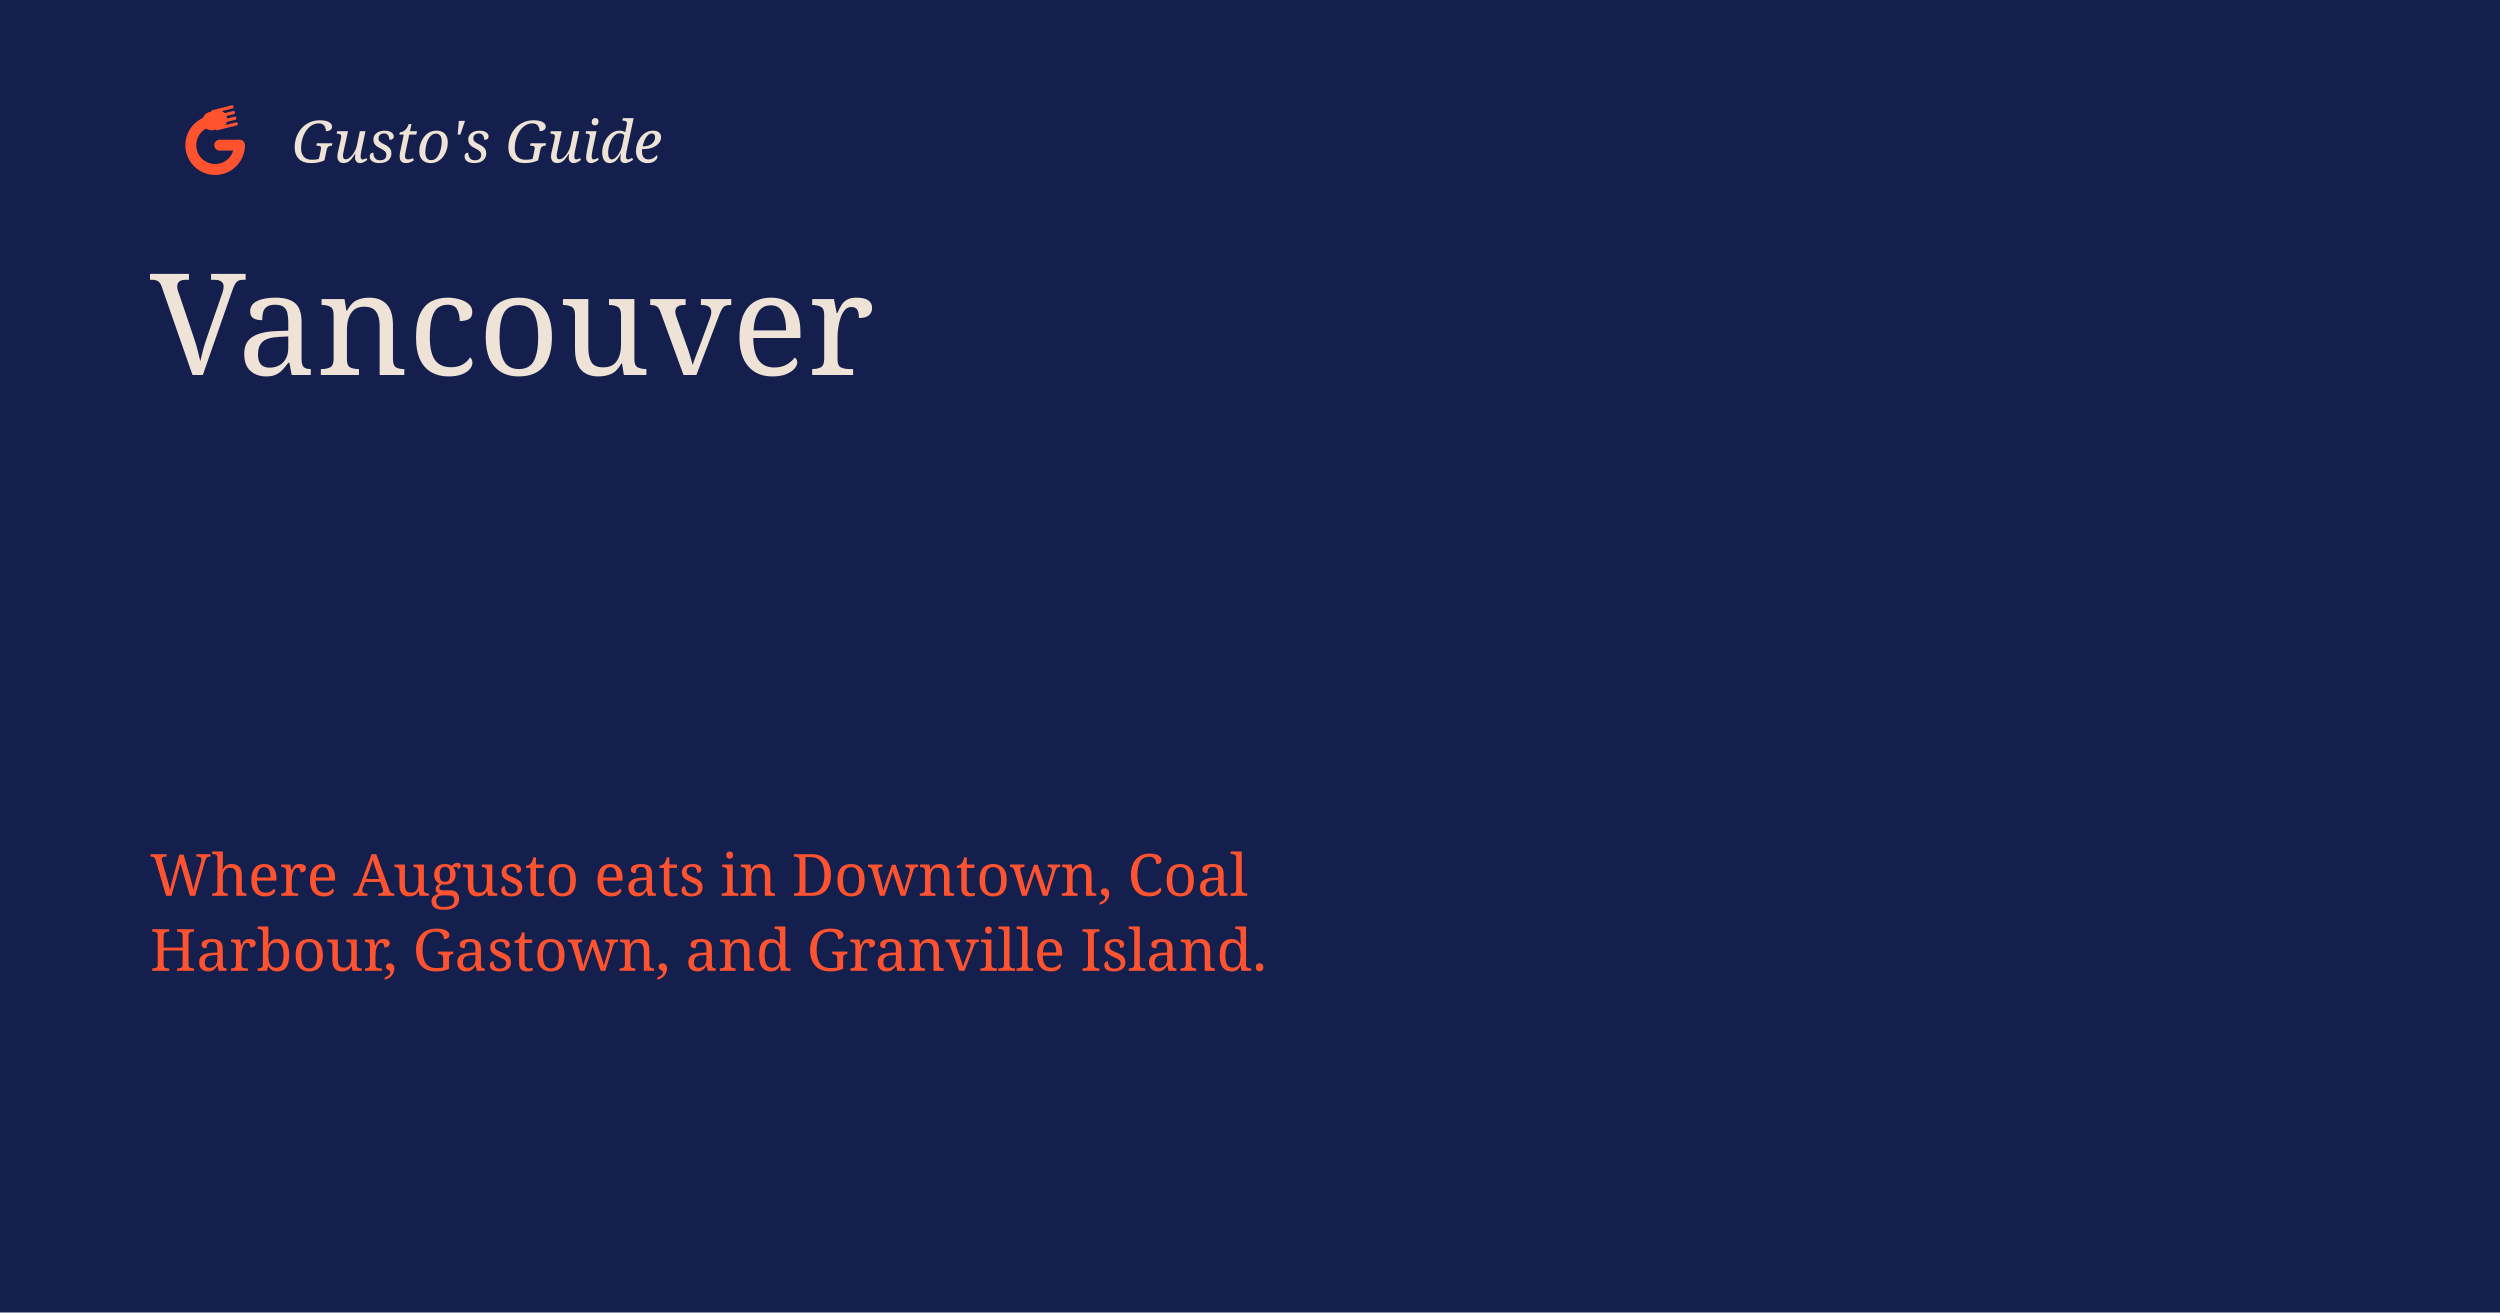
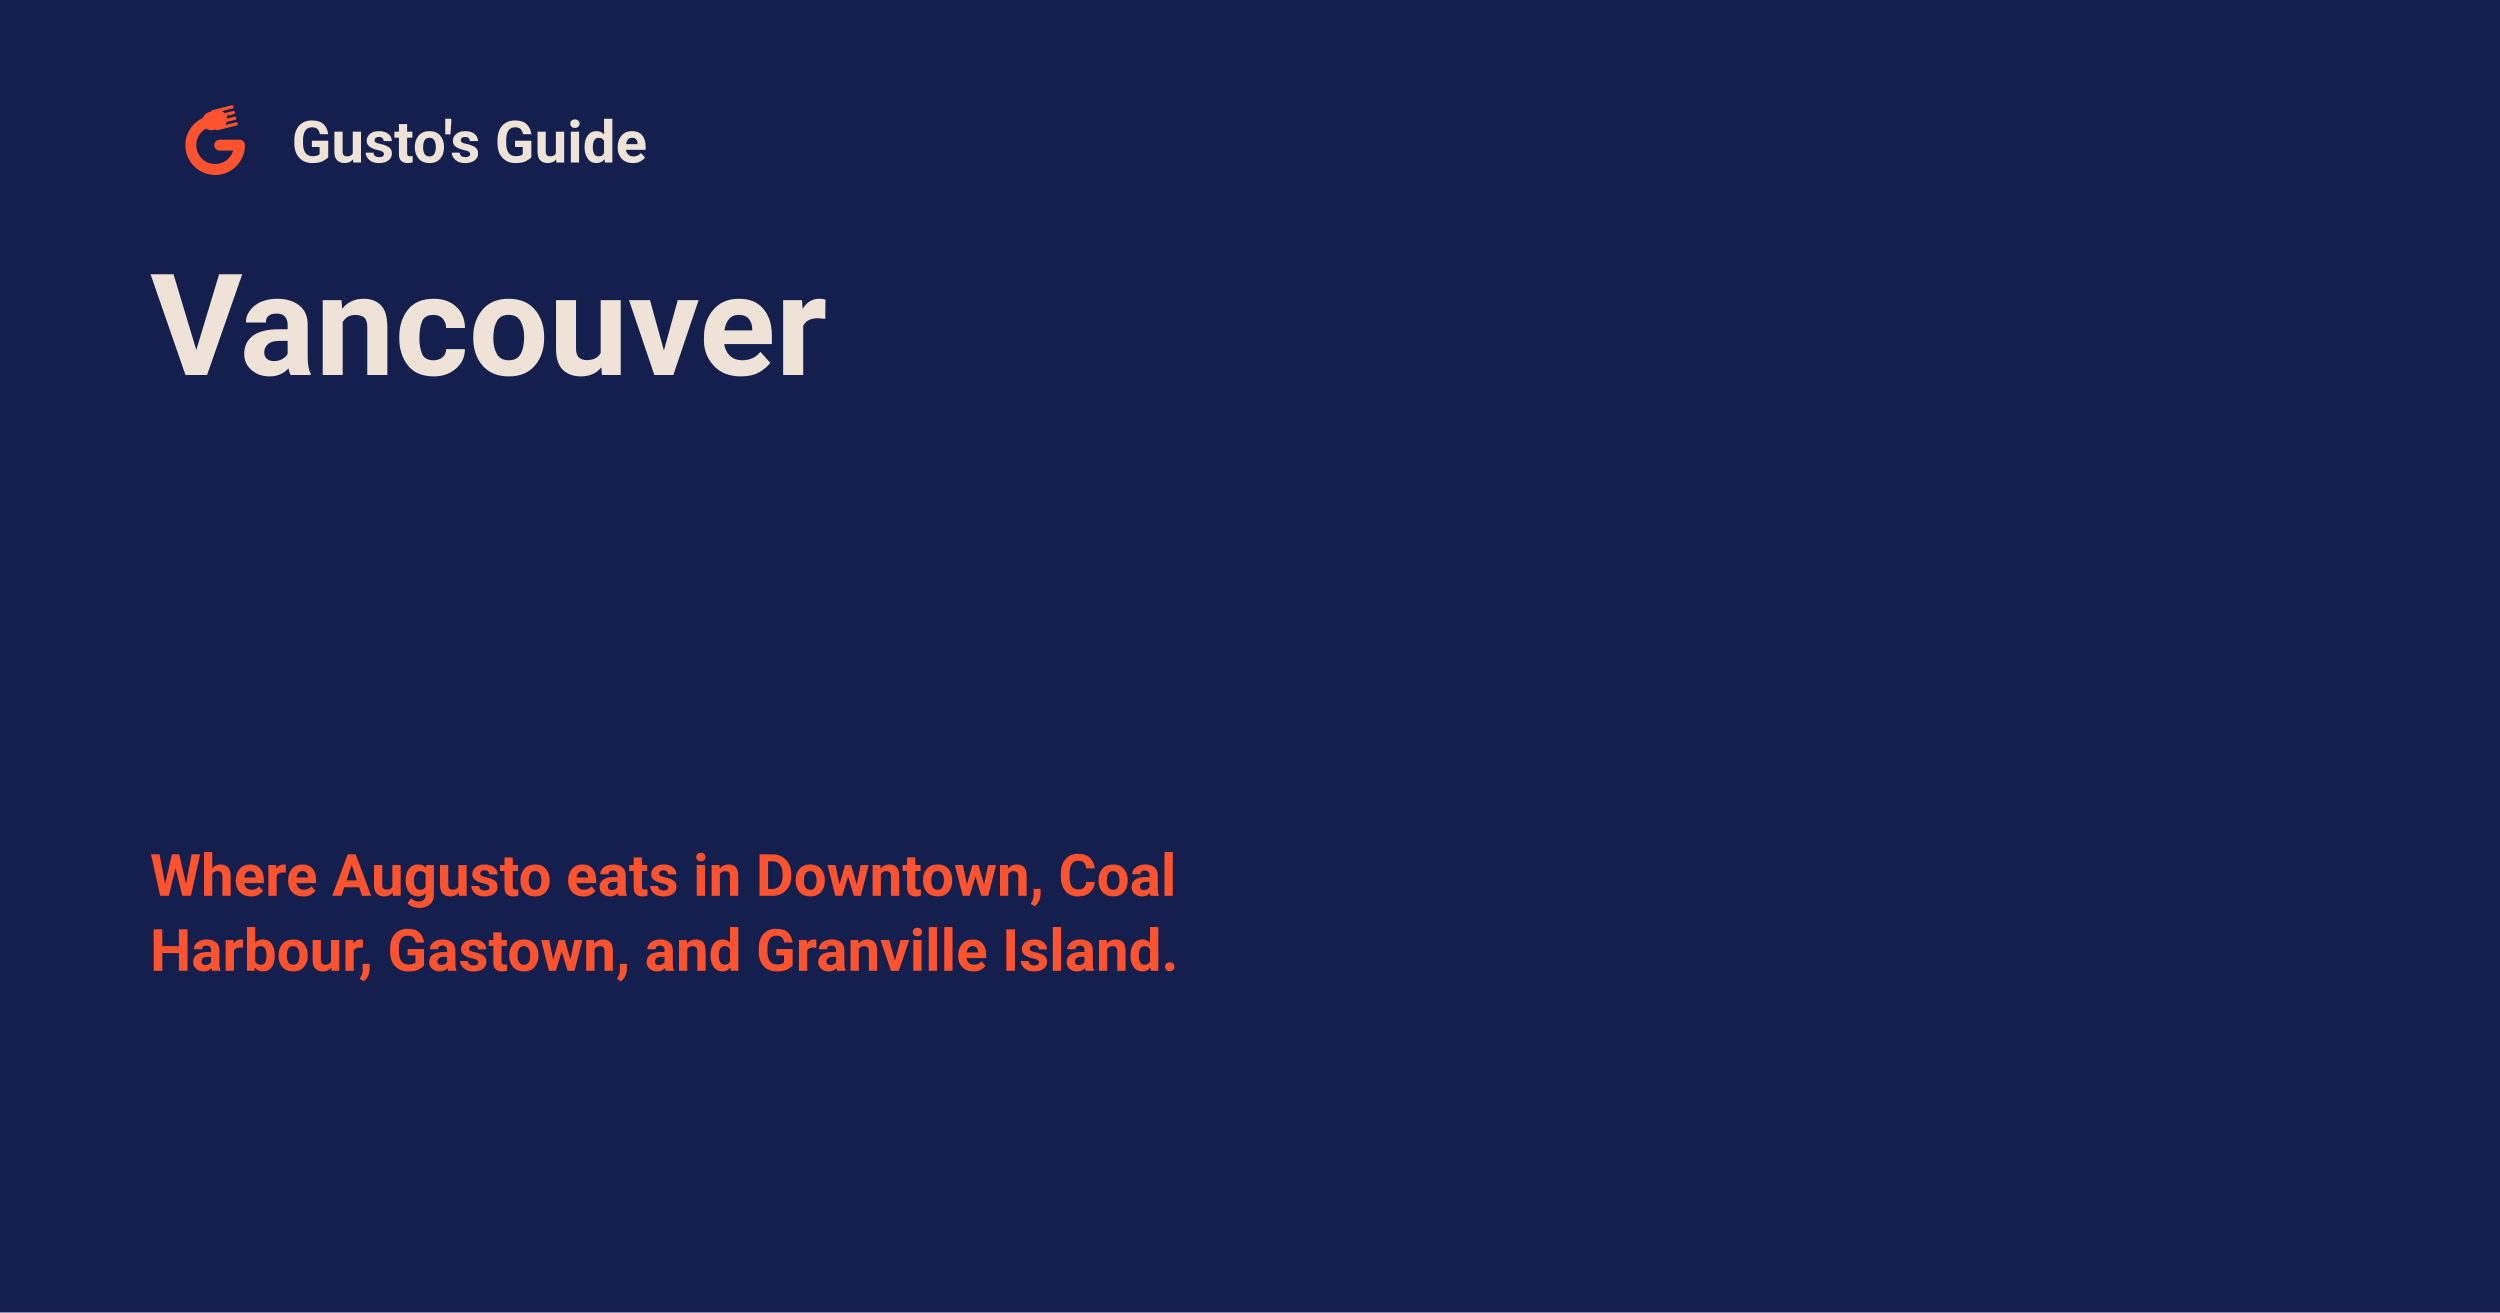
<svg xmlns="http://www.w3.org/2000/svg" width="1200" height="630" viewBox="0 0 1200 630">
  <rect width="1200" height="630" fill="#141F4D" />
  <g transform="translate(72 36) scale(0.92)">
    <g transform="translate(10.59 -0.99)">
      <path d="M 36.1 37.6 A 12.7 12.7 0 1 1 21.19 25.09" fill="none" stroke="#FF5330" stroke-width="5.7" stroke-linecap="round" />
      <path d="M 35.64 37.6 L 25.8 37.6" fill="none" stroke="#FF5330" stroke-width="5.7" stroke-linecap="round" />
      <path d="M 21.19 25.09 L 22.46 24.78" fill="none" stroke="#FF5330" stroke-width="5.7" stroke-linecap="round" />
      <path d="M 21.53 25.01 L 24.88 24.17" fill="none" stroke="#FF5330" stroke-width="9.6" stroke-linecap="round" />
      <path d="M 22.13 20.15 L 32.22 17.63 M 22.86 23.11 L 32.95 20.59 M 23.6 26.06 L 33.69 23.55 M 24.34 29.02 L 34.43 26.51" fill="none" stroke="#FF5330" stroke-width="1.65" stroke-linecap="round" />
    </g>
  </g>
-   <text x="140" y="78" fill="#EEE3D6" font-family="Georgia, serif" font-size="28" font-style="italic">Gusto's Guide</text>
-   <text x="72" y="180" fill="#EEE3D6" font-family="Georgia, serif" font-size="68">Vancouver</text>
-   <text x="72" y="430" fill="#FF5330" font-family="Georgia, serif" font-size="28">Where Augusto eats in Downtown, Coal</text>
-   <text x="72" y="466" fill="#FF5330" font-family="Georgia, serif" font-size="28">Harbour, Gastown, and Granville Island.</text>
+   <text x="140" y="78" fill="#EEE3D6" font-family="system-ui, -apple-system, BlinkMacSystemFont, 'Segoe UI', Roboto, 'Helvetica Neue', Arial, 'Noto Sans', sans-serif" font-weight="600" font-size="28" font-style="normal">Gusto's Guide</text>
+   <text x="72" y="180" fill="#EEE3D6" font-family="system-ui, -apple-system, BlinkMacSystemFont, 'Segoe UI', Roboto, 'Helvetica Neue', Arial, 'Noto Sans', sans-serif" font-weight="600" font-size="68">Vancouver</text>
+   <text x="72" y="430" fill="#FF5330" font-family="system-ui, -apple-system, BlinkMacSystemFont, 'Segoe UI', Roboto, 'Helvetica Neue', Arial, 'Noto Sans', sans-serif" font-weight="600" font-size="28">Where Augusto eats in Downtown, Coal</text>
+   <text x="72" y="466" fill="#FF5330" font-family="system-ui, -apple-system, BlinkMacSystemFont, 'Segoe UI', Roboto, 'Helvetica Neue', Arial, 'Noto Sans', sans-serif" font-weight="600" font-size="28">Harbour, Gastown, and Granville Island.</text>
</svg>
